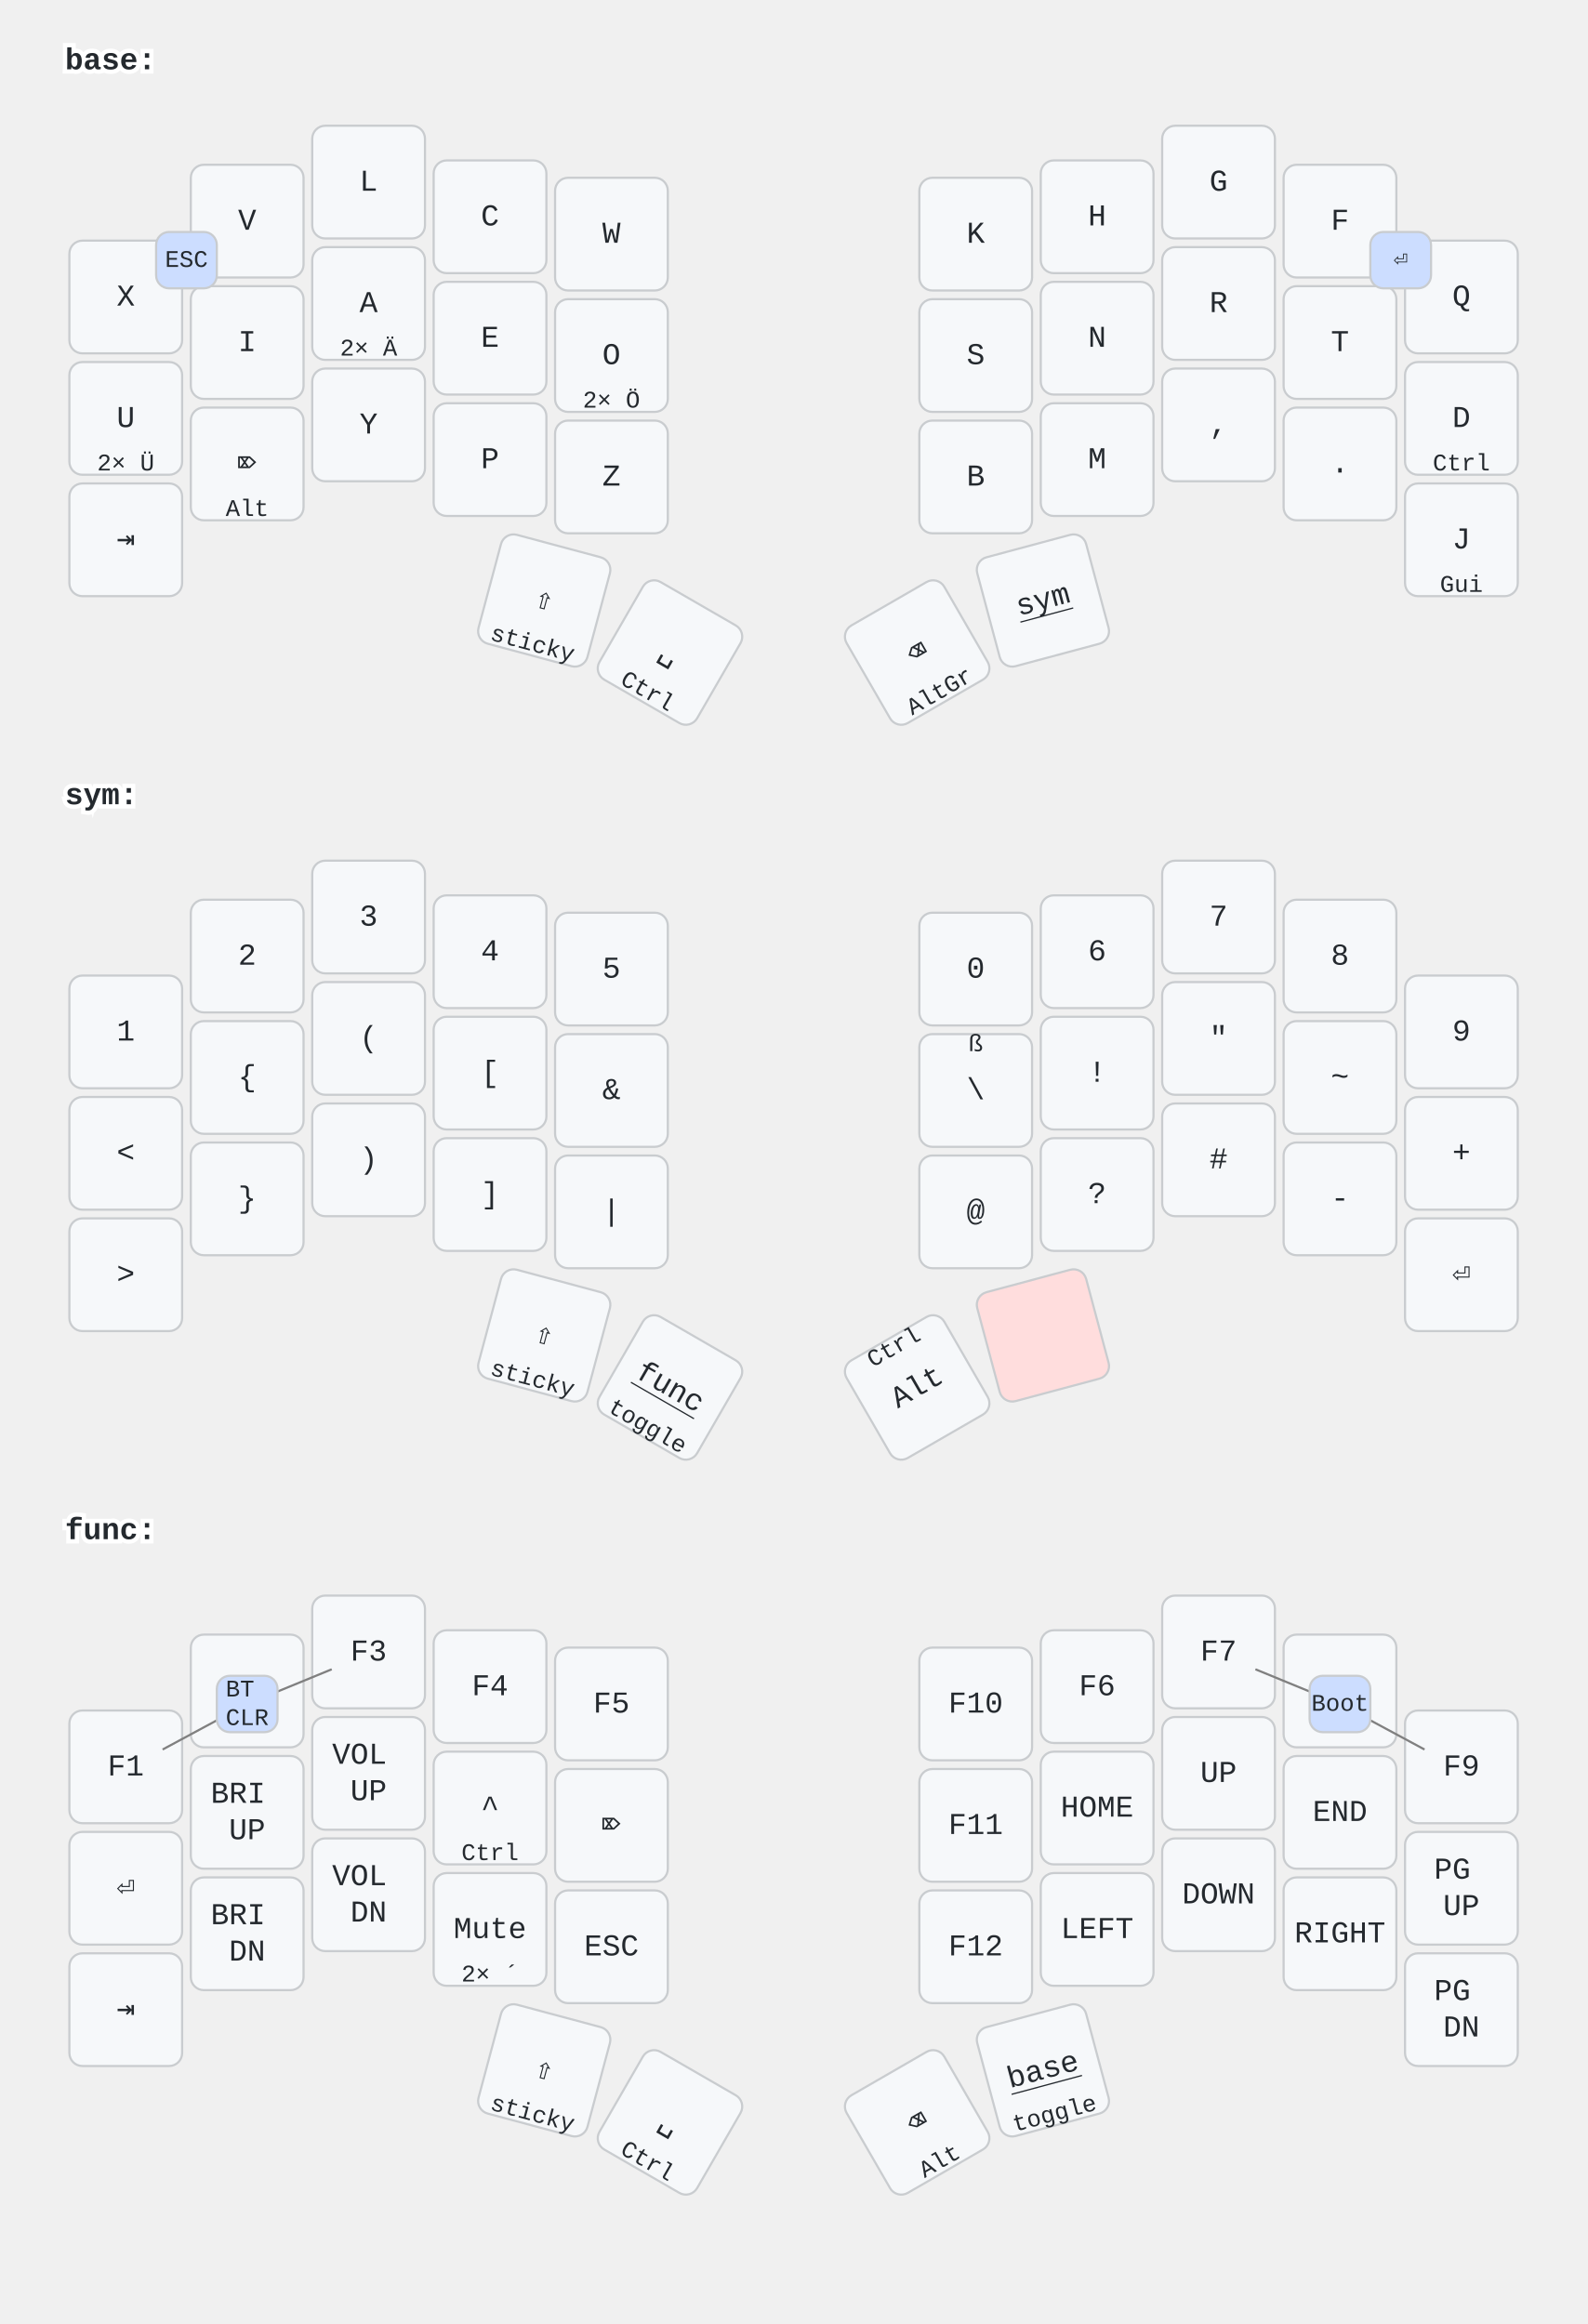
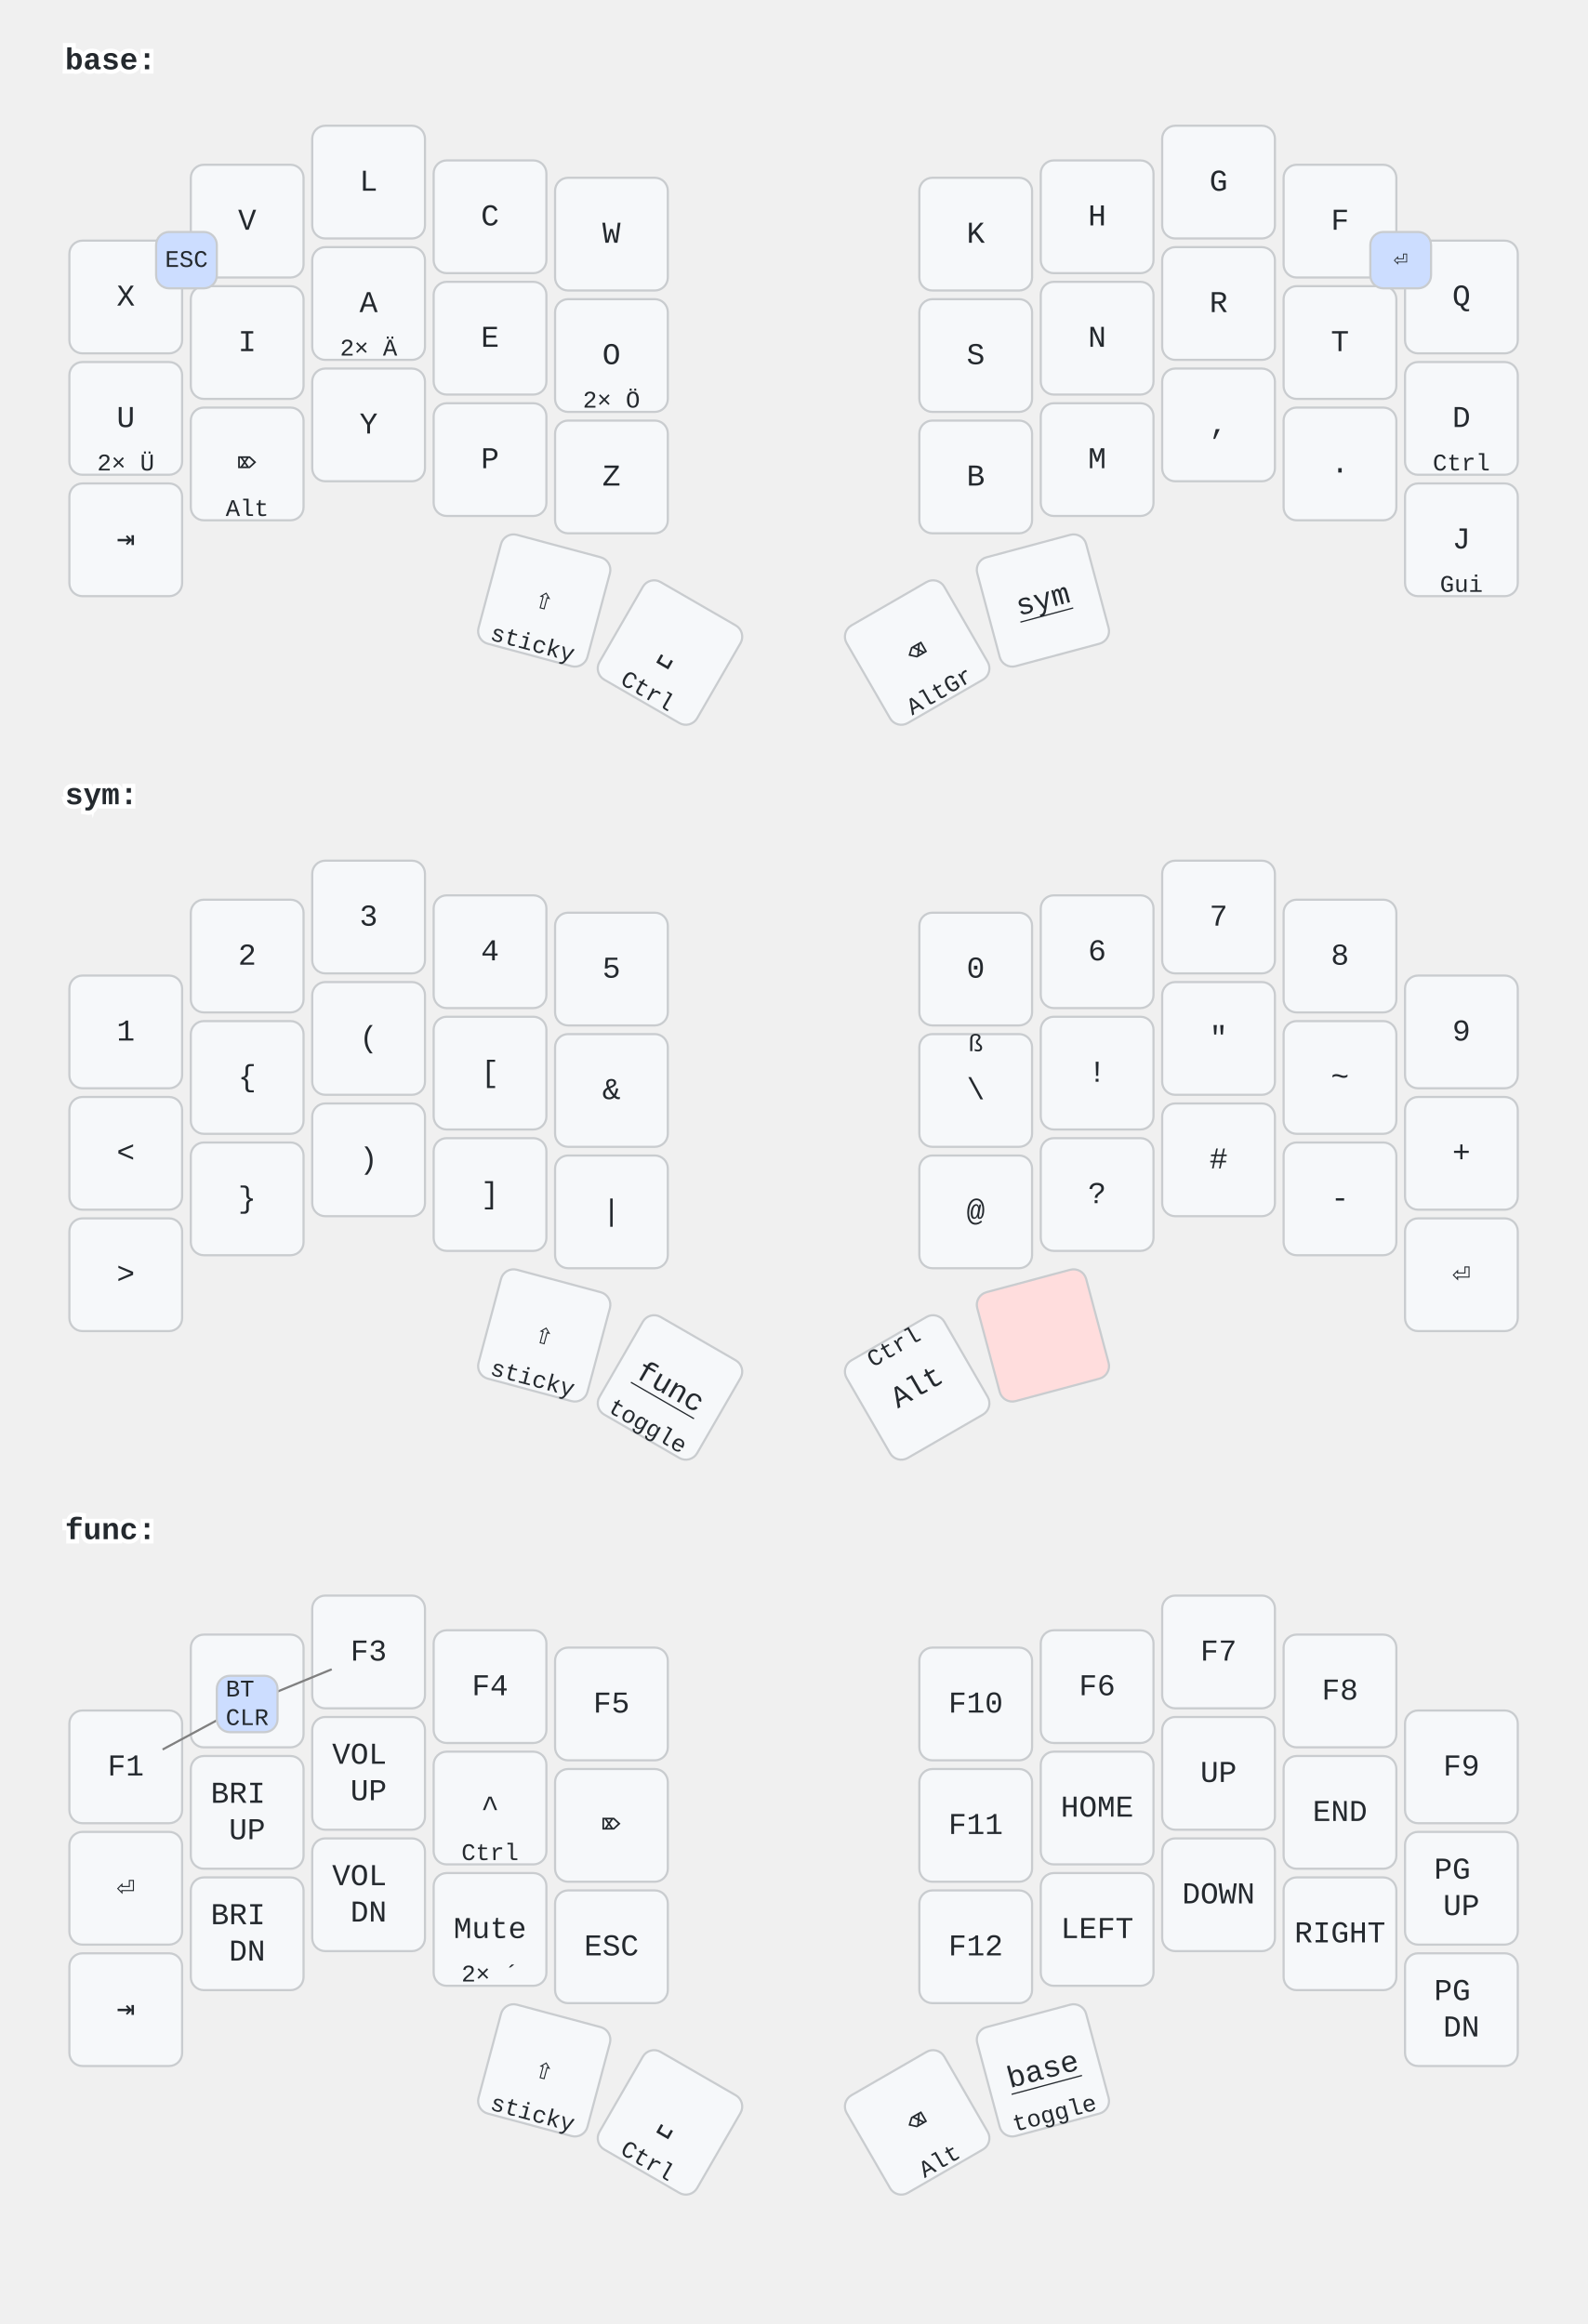
<svg xmlns="http://www.w3.org/2000/svg" width="732" height="1072" viewBox="0 0 732 1072" class="keymap">
  <style>/* inherit to force styles through use tags */
svg path {
    fill: inherit;
}

/* font and background color specifications */
svg.keymap {
    font-family: SFMono-Regular,Consolas,Liberation Mono,Menlo,monospace;
    font-size: 14px;
    font-kerning: normal;
    text-rendering: optimizeLegibility;
    fill: #24292e;
}

/* default key styling */
rect.key {
    fill: #f6f8fa;
}

rect.key, rect.combo {
    stroke: #c9cccf;
    stroke-width: 1;
}

/* default key side styling, only used is draw_key_sides is set */
rect.side {
    filter: brightness(90%);
}

/* color accent for combo boxes */
rect.combo, rect.combo-separate {
    fill: #cdf;
}

/* color accent for held keys */
rect.held, rect.combo.held {
    fill: #fdd;
}

/* color accent for ghost (optional) keys */
rect.ghost, rect.combo.ghost {
    stroke-dasharray: 4, 4;
    stroke-width: 2;
}

text {
    text-anchor: middle;
    dominant-baseline: middle;
}

/* styling for layer labels */
text.label {
    font-weight: bold;
    text-anchor: start;
    stroke: white;
    stroke-width: 4;
    paint-order: stroke;
}

/* styling for optional footer */
text.footer {
    text-anchor: end;
    dominant-baseline: auto;
    stroke: white;
    stroke-width: 4;
    paint-order: stroke;
}

/* styling for combo tap, and key non-tap label text */
text.combo, text.hold, text.shifted, text.left, text.right, text.tl, text.tr, text.bl, text.br {
    font-size: 11px;
}

text.hold, text.bl, text.br {
    text-anchor: middle;
    dominant-baseline: auto;
}

text.shifted, text.tl, text.tr {
    text-anchor: middle;
    dominant-baseline: hanging;
}

text.left, text.tl, text.bl {
    text-anchor: start;
}

text.right, text.tr, text.br {
    text-anchor: end;
}

text.layer-activator {
    text-decoration: underline;
}

/* styling for hold/shifted label text in combo box */
text.combo.hold, text.combo.shifted, text.combo.left, text.combo.right {
    font-size: 8px;
}

/* lighter symbol for transparent keys */
text.trans {
    fill: #7b7e81;
}

/* styling for combo dendrons */
path.combo {
    stroke-width: 1;
    stroke: gray;
    fill: none;
}

/* Start Tabler Icons Cleanup */
/* cannot use height/width with glyphs */
.icon-tabler &gt; path {
    fill: inherit;
    stroke: inherit;
    stroke-width: 2;
}
/* hide tabler's default box */
.icon-tabler &gt; path[stroke="none"][fill="none"] {
    visibility: hidden;
}
/* End Tabler Icons Cleanup */
</style>
  <g transform="translate(30, 0)" class="layer-base">
    <text x="0" y="28" class="label" id="base">base:</text>
    <g transform="translate(0, 56)">
      <g transform="translate(28, 81)" class="key keypos-0">
        <rect rx="6" ry="6" x="-26" y="-26" width="52" height="52" class="key" />
        <text x="0" y="0" class="key tap">X</text>
      </g>
      <g transform="translate(84, 46)" class="key keypos-1">
        <rect rx="6" ry="6" x="-26" y="-26" width="52" height="52" class="key" />
        <text x="0" y="0" class="key tap">V</text>
      </g>
      <g transform="translate(140, 28)" class="key keypos-2">
        <rect rx="6" ry="6" x="-26" y="-26" width="52" height="52" class="key" />
        <text x="0" y="0" class="key tap">L</text>
      </g>
      <g transform="translate(196, 44)" class="key keypos-3">
        <rect rx="6" ry="6" x="-26" y="-26" width="52" height="52" class="key" />
        <text x="0" y="0" class="key tap">C</text>
      </g>
      <g transform="translate(252, 52)" class="key keypos-4">
        <rect rx="6" ry="6" x="-26" y="-26" width="52" height="52" class="key" />
        <text x="0" y="0" class="key tap">W</text>
      </g>
      <g transform="translate(420, 52)" class="key keypos-5">
        <rect rx="6" ry="6" x="-26" y="-26" width="52" height="52" class="key" />
        <text x="0" y="0" class="key tap">K</text>
      </g>
      <g transform="translate(476, 44)" class="key keypos-6">
        <rect rx="6" ry="6" x="-26" y="-26" width="52" height="52" class="key" />
        <text x="0" y="0" class="key tap">H</text>
      </g>
      <g transform="translate(532, 28)" class="key keypos-7">
        <rect rx="6" ry="6" x="-26" y="-26" width="52" height="52" class="key" />
        <text x="0" y="0" class="key tap">G</text>
      </g>
      <g transform="translate(588, 46)" class="key keypos-8">
        <rect rx="6" ry="6" x="-26" y="-26" width="52" height="52" class="key" />
        <text x="0" y="0" class="key tap">F</text>
      </g>
      <g transform="translate(644, 81)" class="key keypos-9">
        <rect rx="6" ry="6" x="-26" y="-26" width="52" height="52" class="key" />
        <text x="0" y="0" class="key tap">Q</text>
      </g>
      <g transform="translate(28, 137)" class="key keypos-10">
        <rect rx="6" ry="6" x="-26" y="-26" width="52" height="52" class="key" />
        <text x="0" y="0" class="key tap">U</text>
        <text x="0" y="24" class="key hold">2× Ü</text>
      </g>
      <g transform="translate(84, 102)" class="key keypos-11">
        <rect rx="6" ry="6" x="-26" y="-26" width="52" height="52" class="key" />
        <text x="0" y="0" class="key tap">I</text>
      </g>
      <g transform="translate(140, 84)" class="key keypos-12">
        <rect rx="6" ry="6" x="-26" y="-26" width="52" height="52" class="key" />
        <text x="0" y="0" class="key tap">A</text>
        <text x="0" y="24" class="key hold">2× Ä</text>
      </g>
      <g transform="translate(196, 100)" class="key keypos-13">
        <rect rx="6" ry="6" x="-26" y="-26" width="52" height="52" class="key" />
        <text x="0" y="0" class="key tap">E</text>
      </g>
      <g transform="translate(252, 108)" class="key keypos-14">
        <rect rx="6" ry="6" x="-26" y="-26" width="52" height="52" class="key" />
        <text x="0" y="0" class="key tap">O</text>
        <text x="0" y="24" class="key hold">2× Ö</text>
      </g>
      <g transform="translate(420, 108)" class="key keypos-15">
        <rect rx="6" ry="6" x="-26" y="-26" width="52" height="52" class="key" />
        <text x="0" y="0" class="key tap">S</text>
      </g>
      <g transform="translate(476, 100)" class="key keypos-16">
        <rect rx="6" ry="6" x="-26" y="-26" width="52" height="52" class="key" />
        <text x="0" y="0" class="key tap">N</text>
      </g>
      <g transform="translate(532, 84)" class="key keypos-17">
        <rect rx="6" ry="6" x="-26" y="-26" width="52" height="52" class="key" />
        <text x="0" y="0" class="key tap">R</text>
      </g>
      <g transform="translate(588, 102)" class="key keypos-18">
        <rect rx="6" ry="6" x="-26" y="-26" width="52" height="52" class="key" />
        <text x="0" y="0" class="key tap">T</text>
      </g>
      <g transform="translate(644, 137)" class="key keypos-19">
        <rect rx="6" ry="6" x="-26" y="-26" width="52" height="52" class="key" />
        <text x="0" y="0" class="key tap">D</text>
        <text x="0" y="24" class="key hold">Ctrl</text>
      </g>
      <g transform="translate(28, 193)" class="key keypos-20">
        <rect rx="6" ry="6" x="-26" y="-26" width="52" height="52" class="key" />
        <text x="0" y="0" class="key tap">⇥</text>
      </g>
      <g transform="translate(84, 158)" class="key keypos-21">
        <rect rx="6" ry="6" x="-26" y="-26" width="52" height="52" class="key" />
        <text x="0" y="0" class="key tap">⌦</text>
        <text x="0" y="24" class="key hold">Alt</text>
      </g>
      <g transform="translate(140, 140)" class="key keypos-22">
        <rect rx="6" ry="6" x="-26" y="-26" width="52" height="52" class="key" />
        <text x="0" y="0" class="key tap">Y</text>
      </g>
      <g transform="translate(196, 156)" class="key keypos-23">
        <rect rx="6" ry="6" x="-26" y="-26" width="52" height="52" class="key" />
        <text x="0" y="0" class="key tap">P</text>
      </g>
      <g transform="translate(252, 164)" class="key keypos-24">
        <rect rx="6" ry="6" x="-26" y="-26" width="52" height="52" class="key" />
        <text x="0" y="0" class="key tap">Z</text>
      </g>
      <g transform="translate(420, 164)" class="key keypos-25">
        <rect rx="6" ry="6" x="-26" y="-26" width="52" height="52" class="key" />
        <text x="0" y="0" class="key tap">B</text>
      </g>
      <g transform="translate(476, 156)" class="key keypos-26">
        <rect rx="6" ry="6" x="-26" y="-26" width="52" height="52" class="key" />
        <text x="0" y="0" class="key tap">M</text>
      </g>
      <g transform="translate(532, 140)" class="key keypos-27">
        <rect rx="6" ry="6" x="-26" y="-26" width="52" height="52" class="key" />
        <text x="0" y="0" class="key tap">,</text>
      </g>
      <g transform="translate(588, 158)" class="key keypos-28">
        <rect rx="6" ry="6" x="-26" y="-26" width="52" height="52" class="key" />
        <text x="0" y="0" class="key tap">.</text>
      </g>
      <g transform="translate(644, 193)" class="key keypos-29">
        <rect rx="6" ry="6" x="-26" y="-26" width="52" height="52" class="key" />
        <text x="0" y="0" class="key tap">J</text>
        <text x="0" y="24" class="key hold">Gui</text>
      </g>
      <g transform="translate(221, 221) rotate(15.0)" class="key keypos-30">
        <rect rx="6" ry="6" x="-26" y="-26" width="52" height="52" class="key" />
        <text x="0" y="0" class="key tap">⇧</text>
        <text x="0" y="24" class="key hold">sticky</text>
      </g>
      <g transform="translate(279, 245) rotate(30.0)" class="key keypos-31">
        <rect rx="6" ry="6" x="-26" y="-26" width="52" height="52" class="key" />
        <text x="0" y="0" class="key tap">␣</text>
        <text x="0" y="24" class="key hold">Ctrl</text>
      </g>
      <g transform="translate(393, 245) rotate(-30.0)" class="key keypos-32">
        <rect rx="6" ry="6" x="-26" y="-26" width="52" height="52" class="key" />
        <text x="0" y="0" class="key tap">⌫</text>
        <text x="0" y="24" class="key hold">AltGr</text>
      </g>
      <g transform="translate(451, 221) rotate(-15.0)" class="key keypos-33">
        <rect rx="6" ry="6" x="-26" y="-26" width="52" height="52" class="key" />
        <a href="#sym">
          <text x="0" y="0" class="key tap layer-activator">sym</text>
        </a>
      </g>
      <g class="combo combopos-0">
        <rect rx="6" ry="6" x="42" y="51" width="28" height="26" class="combo" />
        <text x="56" y="64" class="combo tap">ESC</text>
      </g>
      <g class="combo combopos-1">
        <rect rx="6" ry="6" x="602" y="51" width="28" height="26" class="combo" />
        <text x="616" y="64" class="combo tap">⏎</text>
      </g>
    </g>
  </g>
  <g transform="translate(30, 339)" class="layer-sym">
    <text x="0" y="28" class="label" id="sym">sym:</text>
    <g transform="translate(0, 56)">
      <g transform="translate(28, 81)" class="key keypos-0">
        <rect rx="6" ry="6" x="-26" y="-26" width="52" height="52" class="key" />
        <text x="0" y="0" class="key tap">1</text>
      </g>
      <g transform="translate(84, 46)" class="key keypos-1">
        <rect rx="6" ry="6" x="-26" y="-26" width="52" height="52" class="key" />
        <text x="0" y="0" class="key tap">2</text>
      </g>
      <g transform="translate(140, 28)" class="key keypos-2">
        <rect rx="6" ry="6" x="-26" y="-26" width="52" height="52" class="key" />
        <text x="0" y="0" class="key tap">3</text>
      </g>
      <g transform="translate(196, 44)" class="key keypos-3">
        <rect rx="6" ry="6" x="-26" y="-26" width="52" height="52" class="key" />
        <text x="0" y="0" class="key tap">4</text>
      </g>
      <g transform="translate(252, 52)" class="key keypos-4">
        <rect rx="6" ry="6" x="-26" y="-26" width="52" height="52" class="key" />
        <text x="0" y="0" class="key tap">5</text>
      </g>
      <g transform="translate(420, 52)" class="key keypos-5">
        <rect rx="6" ry="6" x="-26" y="-26" width="52" height="52" class="key" />
        <text x="0" y="0" class="key tap">0</text>
      </g>
      <g transform="translate(476, 44)" class="key keypos-6">
        <rect rx="6" ry="6" x="-26" y="-26" width="52" height="52" class="key" />
        <text x="0" y="0" class="key tap">6</text>
      </g>
      <g transform="translate(532, 28)" class="key keypos-7">
        <rect rx="6" ry="6" x="-26" y="-26" width="52" height="52" class="key" />
        <text x="0" y="0" class="key tap">7</text>
      </g>
      <g transform="translate(588, 46)" class="key keypos-8">
        <rect rx="6" ry="6" x="-26" y="-26" width="52" height="52" class="key" />
        <text x="0" y="0" class="key tap">8</text>
      </g>
      <g transform="translate(644, 81)" class="key keypos-9">
        <rect rx="6" ry="6" x="-26" y="-26" width="52" height="52" class="key" />
        <text x="0" y="0" class="key tap">9</text>
      </g>
      <g transform="translate(28, 137)" class="key keypos-10">
        <rect rx="6" ry="6" x="-26" y="-26" width="52" height="52" class="key" />
        <text x="0" y="0" class="key tap">&lt;</text>
      </g>
      <g transform="translate(84, 102)" class="key keypos-11">
        <rect rx="6" ry="6" x="-26" y="-26" width="52" height="52" class="key" />
        <text x="0" y="0" class="key tap">{</text>
      </g>
      <g transform="translate(140, 84)" class="key keypos-12">
        <rect rx="6" ry="6" x="-26" y="-26" width="52" height="52" class="key" />
        <text x="0" y="0" class="key tap">(</text>
      </g>
      <g transform="translate(196, 100)" class="key keypos-13">
        <rect rx="6" ry="6" x="-26" y="-26" width="52" height="52" class="key" />
        <text x="0" y="0" class="key tap">[</text>
      </g>
      <g transform="translate(252, 108)" class="key keypos-14">
        <rect rx="6" ry="6" x="-26" y="-26" width="52" height="52" class="key" />
        <text x="0" y="0" class="key tap">&amp;</text>
      </g>
      <g transform="translate(420, 108)" class="key keypos-15">
        <rect rx="6" ry="6" x="-26" y="-26" width="52" height="52" class="key" />
        <text x="0" y="0" class="key tap">\</text>
        <text x="0" y="-24" class="key shifted">ß</text>
      </g>
      <g transform="translate(476, 100)" class="key keypos-16">
        <rect rx="6" ry="6" x="-26" y="-26" width="52" height="52" class="key" />
        <text x="0" y="0" class="key tap">!</text>
      </g>
      <g transform="translate(532, 84)" class="key keypos-17">
        <rect rx="6" ry="6" x="-26" y="-26" width="52" height="52" class="key" />
        <text x="0" y="0" class="key tap">"</text>
      </g>
      <g transform="translate(588, 102)" class="key keypos-18">
        <rect rx="6" ry="6" x="-26" y="-26" width="52" height="52" class="key" />
        <text x="0" y="0" class="key tap">~</text>
      </g>
      <g transform="translate(644, 137)" class="key keypos-19">
        <rect rx="6" ry="6" x="-26" y="-26" width="52" height="52" class="key" />
        <text x="0" y="0" class="key tap">+</text>
      </g>
      <g transform="translate(28, 193)" class="key keypos-20">
        <rect rx="6" ry="6" x="-26" y="-26" width="52" height="52" class="key" />
        <text x="0" y="0" class="key tap">&gt;</text>
      </g>
      <g transform="translate(84, 158)" class="key keypos-21">
        <rect rx="6" ry="6" x="-26" y="-26" width="52" height="52" class="key" />
        <text x="0" y="0" class="key tap">}</text>
      </g>
      <g transform="translate(140, 140)" class="key keypos-22">
        <rect rx="6" ry="6" x="-26" y="-26" width="52" height="52" class="key" />
        <text x="0" y="0" class="key tap">)</text>
      </g>
      <g transform="translate(196, 156)" class="key keypos-23">
        <rect rx="6" ry="6" x="-26" y="-26" width="52" height="52" class="key" />
        <text x="0" y="0" class="key tap">]</text>
      </g>
      <g transform="translate(252, 164)" class="key keypos-24">
        <rect rx="6" ry="6" x="-26" y="-26" width="52" height="52" class="key" />
        <text x="0" y="0" class="key tap">|</text>
      </g>
      <g transform="translate(420, 164)" class="key keypos-25">
        <rect rx="6" ry="6" x="-26" y="-26" width="52" height="52" class="key" />
        <text x="0" y="0" class="key tap">@</text>
      </g>
      <g transform="translate(476, 156)" class="key keypos-26">
        <rect rx="6" ry="6" x="-26" y="-26" width="52" height="52" class="key" />
        <text x="0" y="0" class="key tap">?</text>
      </g>
      <g transform="translate(532, 140)" class="key keypos-27">
        <rect rx="6" ry="6" x="-26" y="-26" width="52" height="52" class="key" />
        <text x="0" y="0" class="key tap">#</text>
      </g>
      <g transform="translate(588, 158)" class="key keypos-28">
        <rect rx="6" ry="6" x="-26" y="-26" width="52" height="52" class="key" />
        <text x="0" y="0" class="key tap">-</text>
      </g>
      <g transform="translate(644, 193)" class="key keypos-29">
        <rect rx="6" ry="6" x="-26" y="-26" width="52" height="52" class="key" />
        <text x="0" y="0" class="key tap">⏎</text>
      </g>
      <g transform="translate(221, 221) rotate(15.0)" class="key keypos-30">
        <rect rx="6" ry="6" x="-26" y="-26" width="52" height="52" class="key" />
        <text x="0" y="0" class="key tap">⇧</text>
        <text x="0" y="24" class="key hold">sticky</text>
      </g>
      <g transform="translate(279, 245) rotate(30.0)" class="key keypos-31">
        <rect rx="6" ry="6" x="-26" y="-26" width="52" height="52" class="key" />
        <a href="#func">
          <text x="0" y="0" class="key tap layer-activator">func</text>
        </a>
        <text x="0" y="24" class="key hold">toggle</text>
      </g>
      <g transform="translate(393, 245) rotate(-30.0)" class="key keypos-32">
        <rect rx="6" ry="6" x="-26" y="-26" width="52" height="52" class="key" />
        <text x="0" y="0" class="key tap">Alt</text>
        <text x="0" y="-24" class="key shifted">Ctrl</text>
      </g>
      <g transform="translate(451, 221) rotate(-15.0)" class="key held keypos-33">
        <rect rx="6" ry="6" x="-26" y="-26" width="52" height="52" class="key held" />
      </g>
    </g>
  </g>
  <g transform="translate(30, 678)" class="layer-func">
    <text x="0" y="28" class="label" id="func">func:</text>
    <g transform="translate(0, 56)">
      <g transform="translate(28, 81)" class="key keypos-0">
        <rect rx="6" ry="6" x="-26" y="-26" width="52" height="52" class="key" />
        <text x="0" y="0" class="key tap">F1</text>
      </g>
      <g transform="translate(84, 46)" class="key keypos-1">
        <rect rx="6" ry="6" x="-26" y="-26" width="52" height="52" class="key" />
        <text x="0" y="0" class="key tap">F2</text>
      </g>
      <g transform="translate(140, 28)" class="key keypos-2">
        <rect rx="6" ry="6" x="-26" y="-26" width="52" height="52" class="key" />
        <text x="0" y="0" class="key tap">F3</text>
      </g>
      <g transform="translate(196, 44)" class="key keypos-3">
        <rect rx="6" ry="6" x="-26" y="-26" width="52" height="52" class="key" />
        <text x="0" y="0" class="key tap">F4</text>
      </g>
      <g transform="translate(252, 52)" class="key keypos-4">
        <rect rx="6" ry="6" x="-26" y="-26" width="52" height="52" class="key" />
        <text x="0" y="0" class="key tap">F5</text>
      </g>
      <g transform="translate(420, 52)" class="key keypos-5">
        <rect rx="6" ry="6" x="-26" y="-26" width="52" height="52" class="key" />
        <text x="0" y="0" class="key tap">F10</text>
      </g>
      <g transform="translate(476, 44)" class="key keypos-6">
        <rect rx="6" ry="6" x="-26" y="-26" width="52" height="52" class="key" />
        <text x="0" y="0" class="key tap">F6</text>
      </g>
      <g transform="translate(532, 28)" class="key keypos-7">
        <rect rx="6" ry="6" x="-26" y="-26" width="52" height="52" class="key" />
        <text x="0" y="0" class="key tap">F7</text>
      </g>
      <g transform="translate(588, 46)" class="key keypos-8">
        <rect rx="6" ry="6" x="-26" y="-26" width="52" height="52" class="key" />
        <text x="0" y="0" class="key tap">F8</text>
      </g>
      <g transform="translate(644, 81)" class="key keypos-9">
        <rect rx="6" ry="6" x="-26" y="-26" width="52" height="52" class="key" />
        <text x="0" y="0" class="key tap">F9</text>
      </g>
      <g transform="translate(28, 137)" class="key keypos-10">
        <rect rx="6" ry="6" x="-26" y="-26" width="52" height="52" class="key" />
        <text x="0" y="0" class="key tap">⏎</text>
      </g>
      <g transform="translate(84, 102)" class="key keypos-11">
        <rect rx="6" ry="6" x="-26" y="-26" width="52" height="52" class="key" />
        <text x="0" y="0" class="key tap">
          <tspan x="0" dy="-0.6em">BRI</tspan>
          <tspan x="0" dy="1.2em">UP</tspan>
        </text>
      </g>
      <g transform="translate(140, 84)" class="key keypos-12">
        <rect rx="6" ry="6" x="-26" y="-26" width="52" height="52" class="key" />
        <text x="0" y="0" class="key tap">
          <tspan x="0" dy="-0.6em">VOL</tspan>
          <tspan x="0" dy="1.2em">UP</tspan>
        </text>
      </g>
      <g transform="translate(196, 100)" class="key keypos-13">
        <rect rx="6" ry="6" x="-26" y="-26" width="52" height="52" class="key" />
        <text x="0" y="0" class="key tap">^</text>
        <text x="0" y="24" class="key hold">Ctrl</text>
      </g>
      <g transform="translate(252, 108)" class="key keypos-14">
        <rect rx="6" ry="6" x="-26" y="-26" width="52" height="52" class="key" />
        <text x="0" y="0" class="key tap">⌦</text>
      </g>
      <g transform="translate(420, 108)" class="key keypos-15">
        <rect rx="6" ry="6" x="-26" y="-26" width="52" height="52" class="key" />
        <text x="0" y="0" class="key tap">F11</text>
      </g>
      <g transform="translate(476, 100)" class="key keypos-16">
        <rect rx="6" ry="6" x="-26" y="-26" width="52" height="52" class="key" />
        <text x="0" y="0" class="key tap">HOME</text>
      </g>
      <g transform="translate(532, 84)" class="key keypos-17">
        <rect rx="6" ry="6" x="-26" y="-26" width="52" height="52" class="key" />
        <text x="0" y="0" class="key tap">UP</text>
      </g>
      <g transform="translate(588, 102)" class="key keypos-18">
        <rect rx="6" ry="6" x="-26" y="-26" width="52" height="52" class="key" />
        <text x="0" y="0" class="key tap">END</text>
      </g>
      <g transform="translate(644, 137)" class="key keypos-19">
        <rect rx="6" ry="6" x="-26" y="-26" width="52" height="52" class="key" />
        <text x="0" y="0" class="key tap">
          <tspan x="0" dy="-0.6em">PG</tspan>
          <tspan x="0" dy="1.2em">UP</tspan>
        </text>
      </g>
      <g transform="translate(28, 193)" class="key keypos-20">
        <rect rx="6" ry="6" x="-26" y="-26" width="52" height="52" class="key" />
        <text x="0" y="0" class="key tap">⇥</text>
      </g>
      <g transform="translate(84, 158)" class="key keypos-21">
        <rect rx="6" ry="6" x="-26" y="-26" width="52" height="52" class="key" />
        <text x="0" y="0" class="key tap">
          <tspan x="0" dy="-0.6em">BRI</tspan>
          <tspan x="0" dy="1.2em">DN</tspan>
        </text>
      </g>
      <g transform="translate(140, 140)" class="key keypos-22">
        <rect rx="6" ry="6" x="-26" y="-26" width="52" height="52" class="key" />
        <text x="0" y="0" class="key tap">
          <tspan x="0" dy="-0.6em">VOL</tspan>
          <tspan x="0" dy="1.2em">DN</tspan>
        </text>
      </g>
      <g transform="translate(196, 156)" class="key keypos-23">
        <rect rx="6" ry="6" x="-26" y="-26" width="52" height="52" class="key" />
        <text x="0" y="0" class="key tap">Mute</text>
        <text x="0" y="24" class="key hold">2× ´</text>
      </g>
      <g transform="translate(252, 164)" class="key keypos-24">
        <rect rx="6" ry="6" x="-26" y="-26" width="52" height="52" class="key" />
        <text x="0" y="0" class="key tap">ESC</text>
      </g>
      <g transform="translate(420, 164)" class="key keypos-25">
        <rect rx="6" ry="6" x="-26" y="-26" width="52" height="52" class="key" />
        <text x="0" y="0" class="key tap">F12</text>
      </g>
      <g transform="translate(476, 156)" class="key keypos-26">
        <rect rx="6" ry="6" x="-26" y="-26" width="52" height="52" class="key" />
        <text x="0" y="0" class="key tap">LEFT</text>
      </g>
      <g transform="translate(532, 140)" class="key keypos-27">
        <rect rx="6" ry="6" x="-26" y="-26" width="52" height="52" class="key" />
        <text x="0" y="0" class="key tap">DOWN</text>
      </g>
      <g transform="translate(588, 158)" class="key keypos-28">
        <rect rx="6" ry="6" x="-26" y="-26" width="52" height="52" class="key" />
        <text x="0" y="0" class="key tap">RIGHT</text>
      </g>
      <g transform="translate(644, 193)" class="key keypos-29">
        <rect rx="6" ry="6" x="-26" y="-26" width="52" height="52" class="key" />
        <text x="0" y="0" class="key tap">
          <tspan x="0" dy="-0.6em">PG</tspan>
          <tspan x="0" dy="1.2em">DN</tspan>
        </text>
      </g>
      <g transform="translate(221, 221) rotate(15.0)" class="key keypos-30">
        <rect rx="6" ry="6" x="-26" y="-26" width="52" height="52" class="key" />
        <text x="0" y="0" class="key tap">⇧</text>
        <text x="0" y="24" class="key hold">sticky</text>
      </g>
      <g transform="translate(279, 245) rotate(30.0)" class="key keypos-31">
        <rect rx="6" ry="6" x="-26" y="-26" width="52" height="52" class="key" />
        <text x="0" y="0" class="key tap">␣</text>
        <text x="0" y="24" class="key hold">Ctrl</text>
      </g>
      <g transform="translate(393, 245) rotate(-30.0)" class="key keypos-32">
        <rect rx="6" ry="6" x="-26" y="-26" width="52" height="52" class="key" />
        <text x="0" y="0" class="key tap">⌫</text>
        <text x="0" y="24" class="key hold">Alt</text>
      </g>
      <g transform="translate(451, 221) rotate(-15.0)" class="key keypos-33">
        <rect rx="6" ry="6" x="-26" y="-26" width="52" height="52" class="key" />
        <a href="#base">
          <text x="0" y="0" class="key tap layer-activator">base</text>
        </a>
        <text x="0" y="24" class="key hold">toggle</text>
      </g>
      <g class="combo combopos-0">
        <path d="M84,52 l-39,21" class="combo" />
        <path d="M84,52 l39,-16" class="combo" />
        <rect rx="6" ry="6" x="70" y="39" width="28" height="26" class="combo" />
        <text x="84" y="52" class="combo tap">
          <tspan x="84" dy="-0.6em">BT</tspan>
          <tspan x="84" dy="1.2em">CLR</tspan>
        </text>
      </g>
-       <g class="combo combopos-1">
-         <path d="M588,52 l-39,-16" class="combo" />
-         <path d="M588,52 l39,21" class="combo" />
-         <rect rx="6" ry="6" x="574" y="39" width="28" height="26" class="combo" />
-         <text x="588" y="52" class="combo tap">Boot</text>
-       </g>
    </g>
  </g>
</svg>
